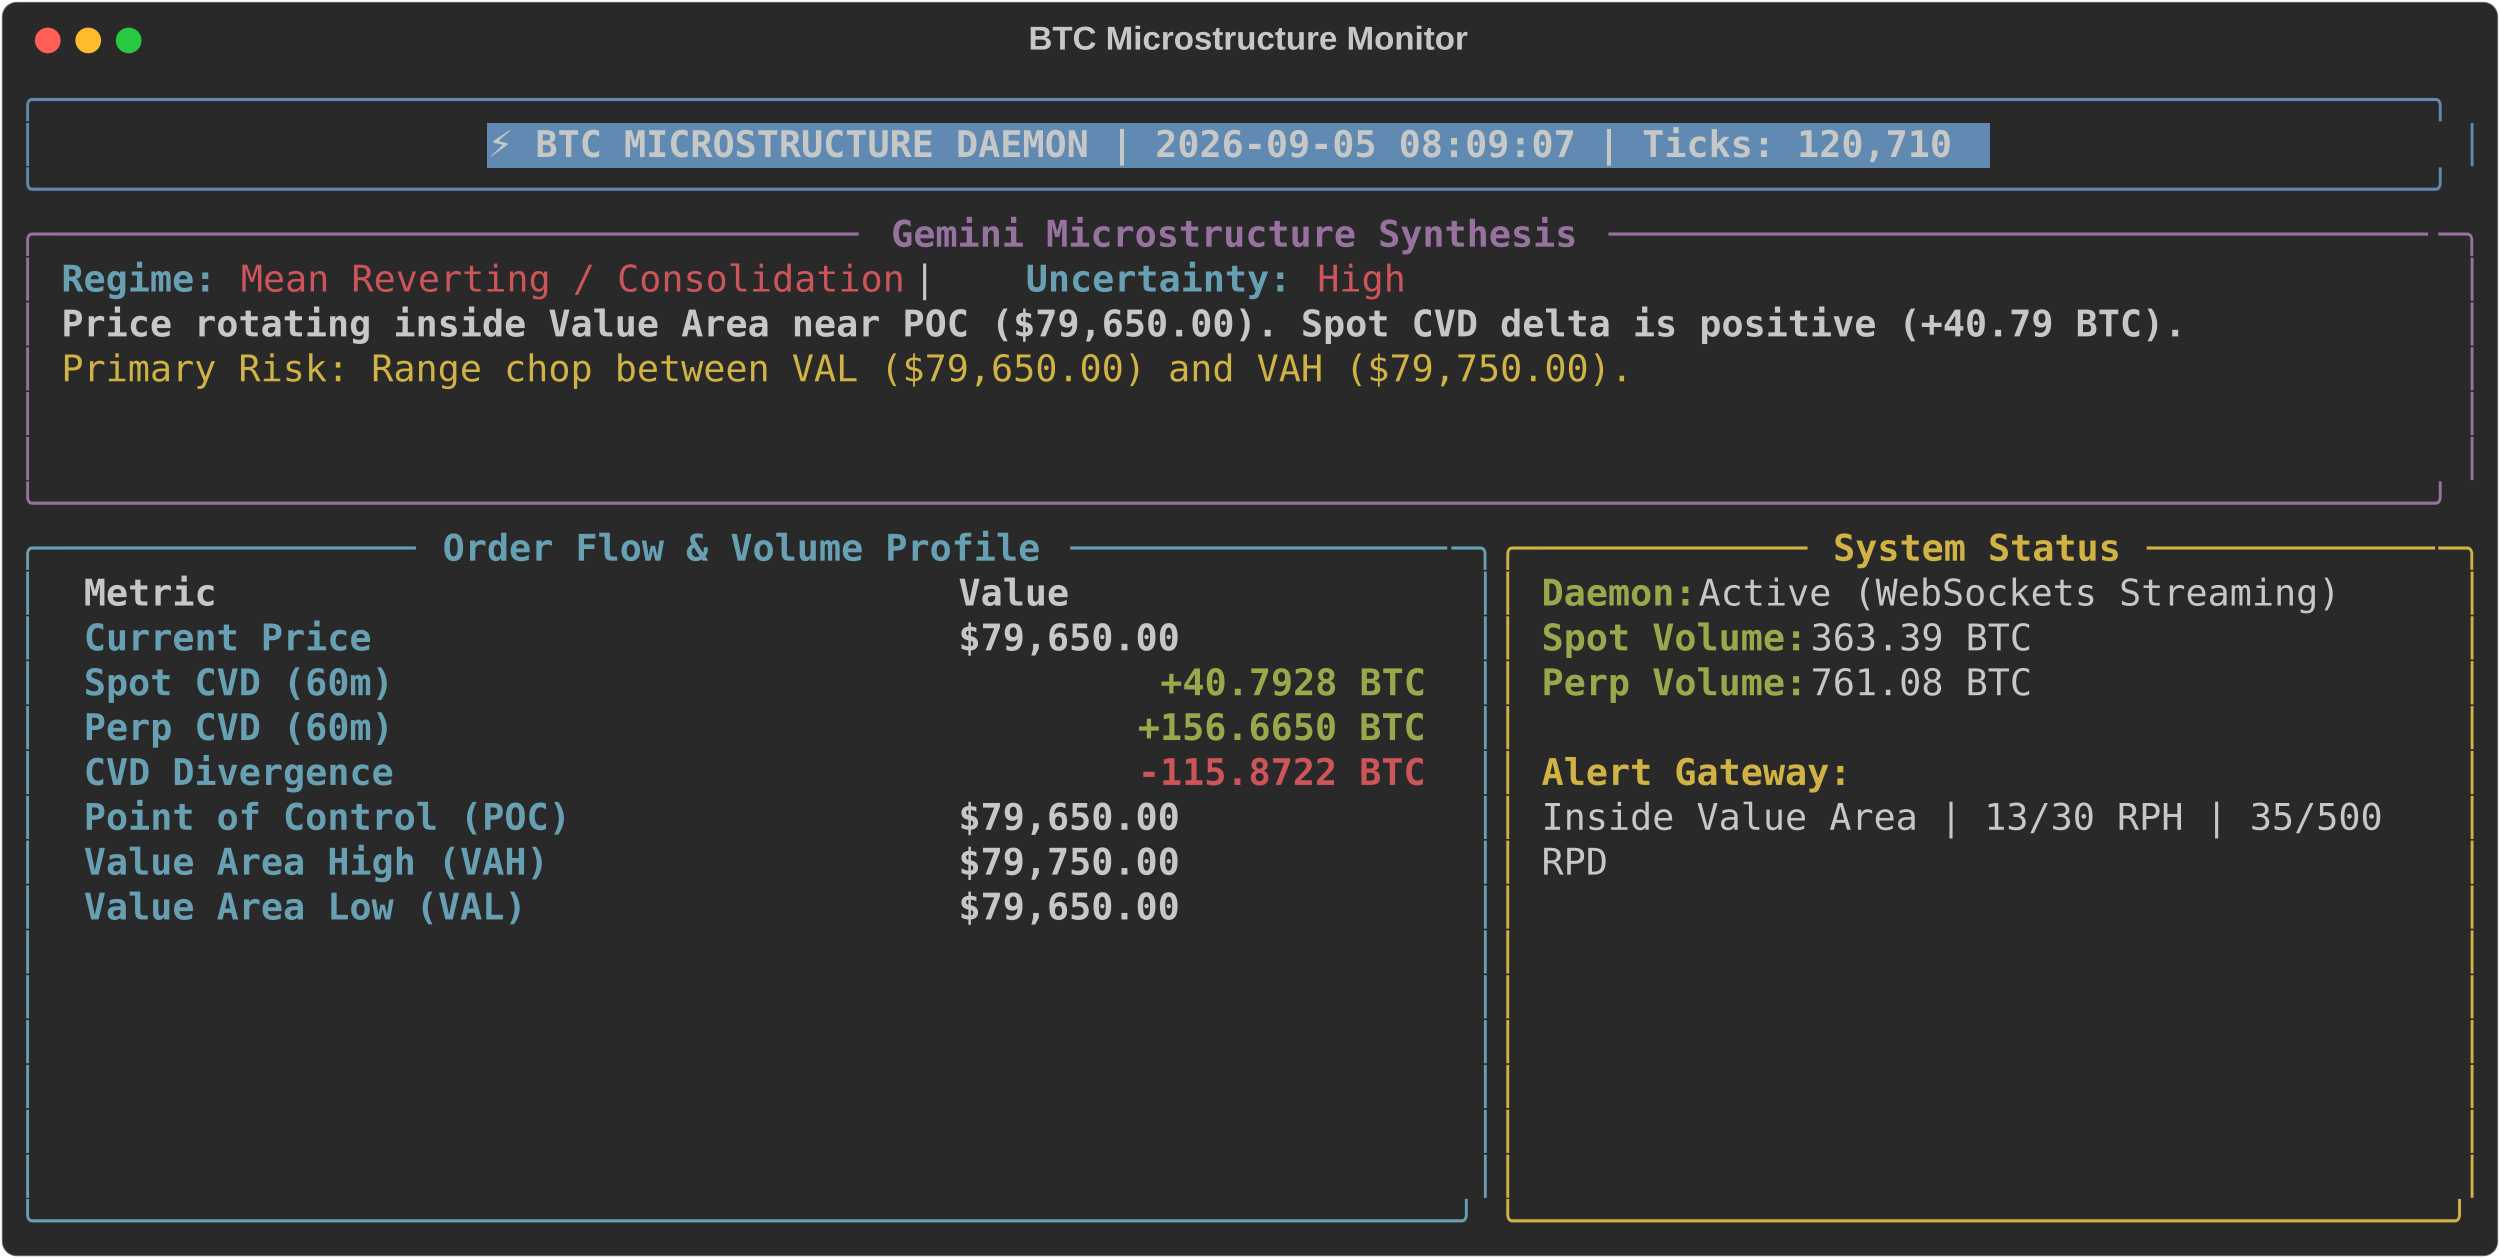
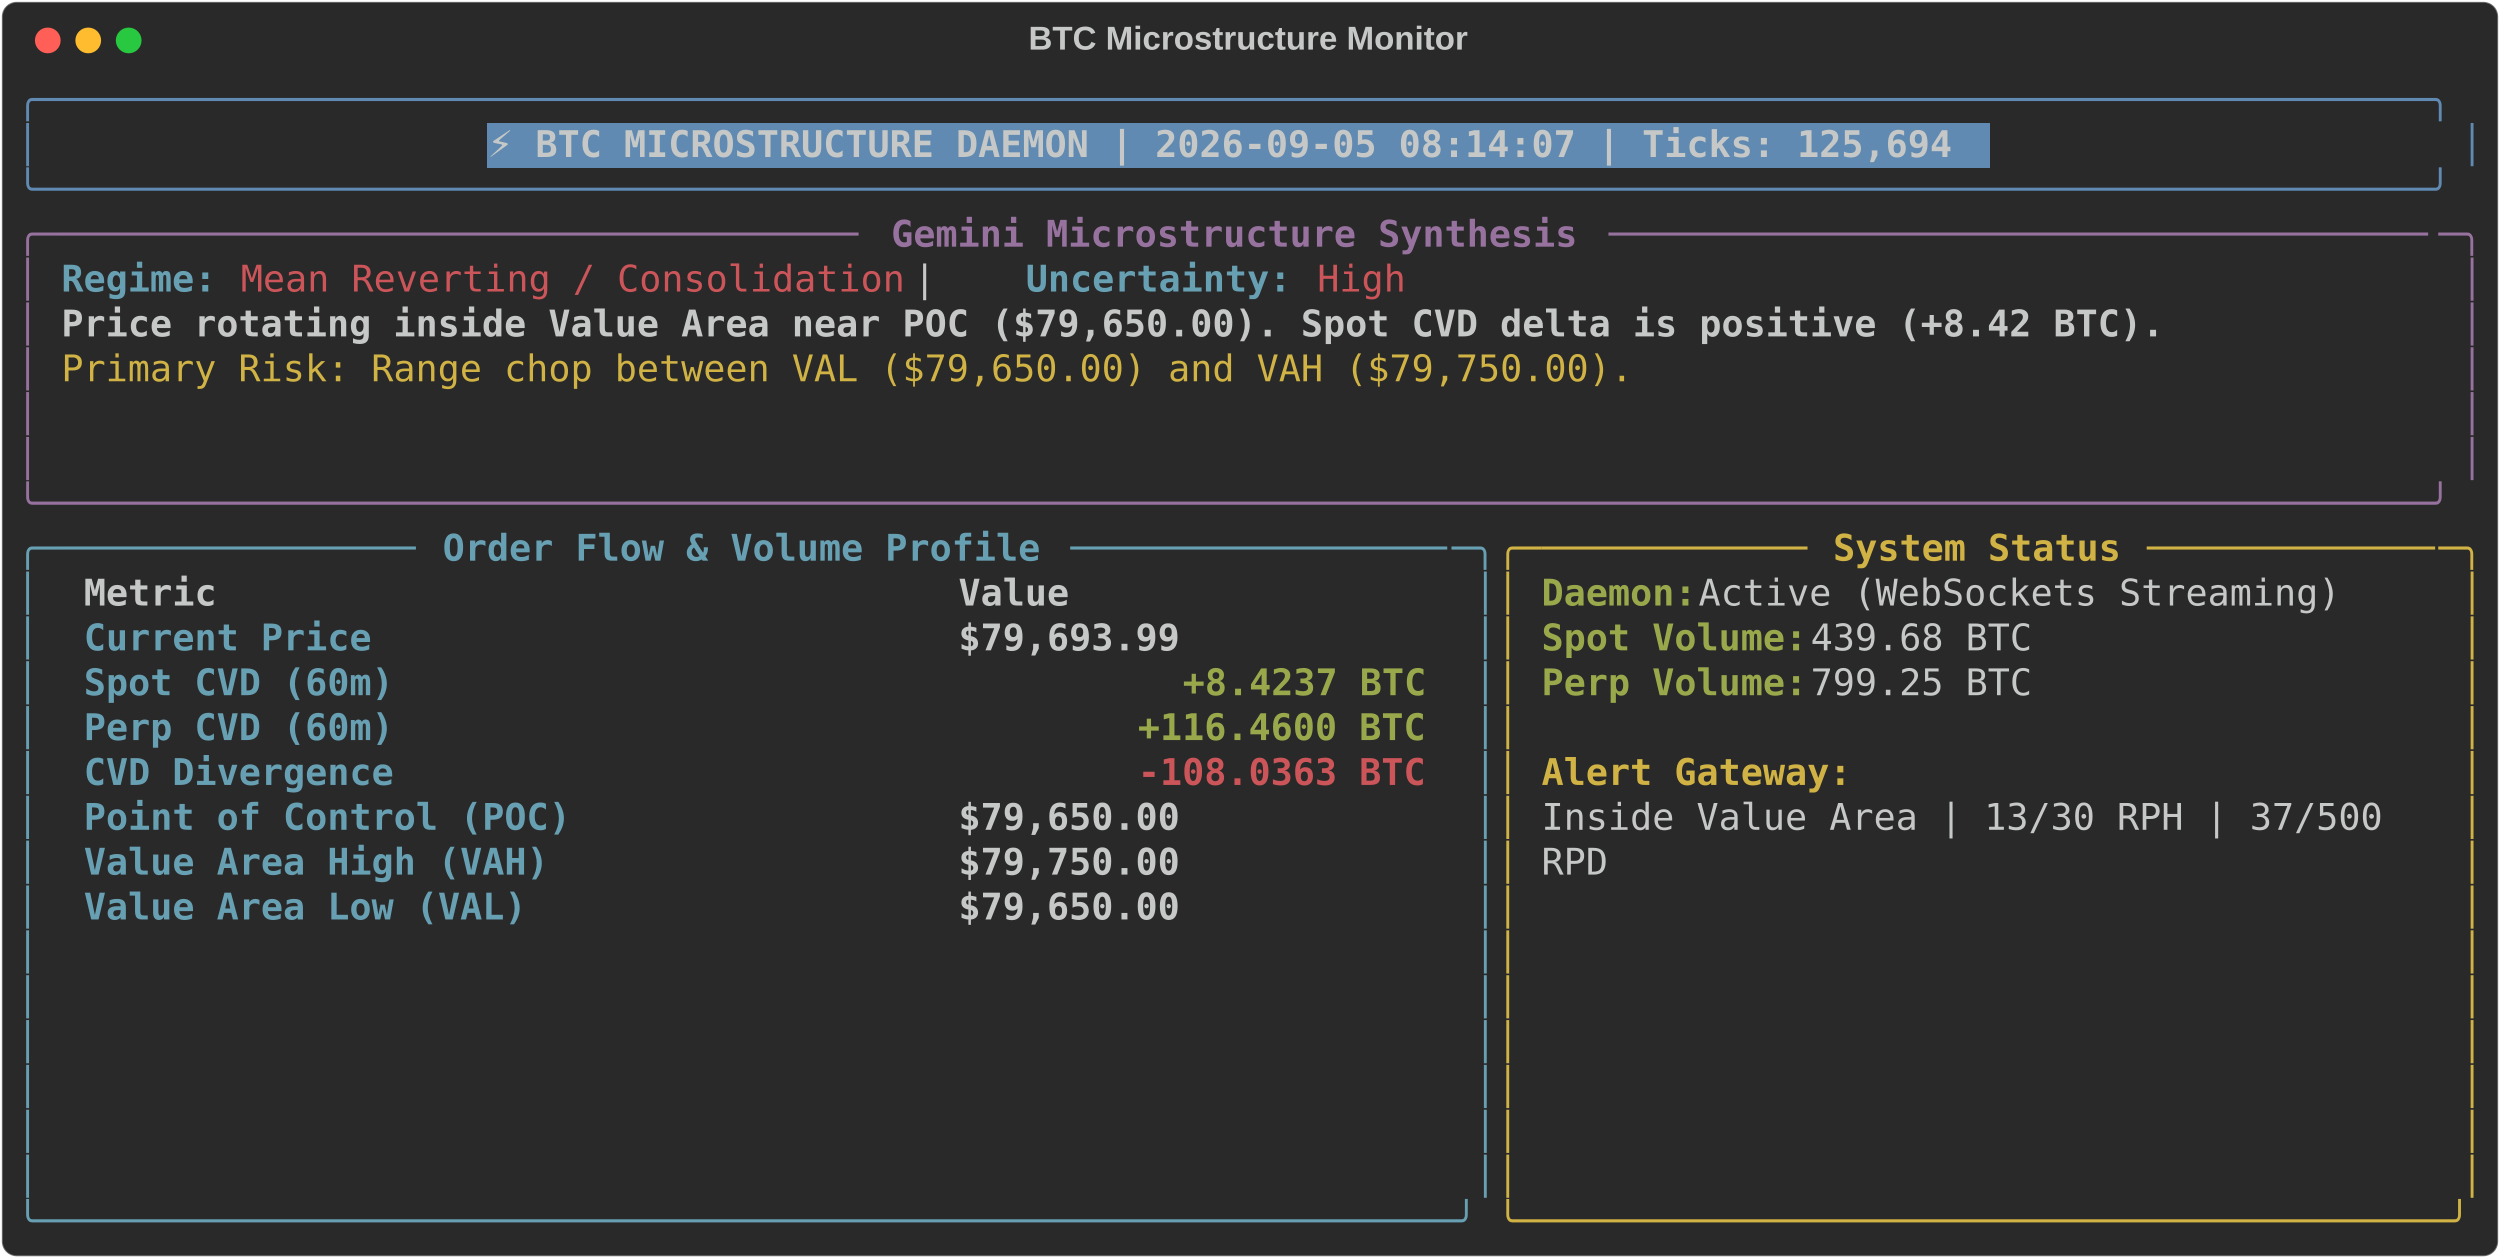
<svg xmlns="http://www.w3.org/2000/svg" class="rich-terminal" viewBox="0 0 1360 684.4">
  <style>

    @font-face {
        font-family: "Fira Code";
        src: local("FiraCode-Regular"),
                url("https://cdnjs.cloudflare.com/ajax/libs/firacode/6.2.0/woff2/FiraCode-Regular.woff2") format("woff2"),
                url("https://cdnjs.cloudflare.com/ajax/libs/firacode/6.2.0/woff/FiraCode-Regular.woff") format("woff");
        font-style: normal;
        font-weight: 400;
    }
    @font-face {
        font-family: "Fira Code";
        src: local("FiraCode-Bold"),
                url("https://cdnjs.cloudflare.com/ajax/libs/firacode/6.2.0/woff2/FiraCode-Bold.woff2") format("woff2"),
                url("https://cdnjs.cloudflare.com/ajax/libs/firacode/6.2.0/woff/FiraCode-Bold.woff") format("woff");
        font-style: bold;
        font-weight: 700;
    }

-     .terminal-1508594751-matrix {
+     .terminal-4069872698-matrix {
        font-family: Fira Code, monospace;
        font-size: 20px;
        line-height: 24.4px;
        font-variant-east-asian: full-width;
    }

-     .terminal-1508594751-title {
+     .terminal-4069872698-title {
        font-size: 18px;
        font-weight: bold;
        font-family: arial;
    }

-     .terminal-1508594751-r1 { fill: #608ab1 }
- .terminal-1508594751-r2 { fill: #c5c8c6 }
- .terminal-1508594751-r3 { fill: #c5c8c6;font-weight: bold }
- .terminal-1508594751-r4 { fill: #98729f }
- .terminal-1508594751-r5 { fill: #98729f;font-weight: bold }
- .terminal-1508594751-r6 { fill: #68a0b3;font-weight: bold }
- .terminal-1508594751-r7 { fill: #cc555a }
- .terminal-1508594751-r8 { fill: #d0b344 }
- .terminal-1508594751-r9 { fill: #68a0b3 }
- .terminal-1508594751-r10 { fill: #d0b344;font-weight: bold }
- .terminal-1508594751-r11 { fill: #98a84b;font-weight: bold }
- .terminal-1508594751-r12 { fill: #cc555a;font-weight: bold }
+     .terminal-4069872698-r1 { fill: #608ab1 }
+ .terminal-4069872698-r2 { fill: #c5c8c6 }
+ .terminal-4069872698-r3 { fill: #c5c8c6;font-weight: bold }
+ .terminal-4069872698-r4 { fill: #98729f }
+ .terminal-4069872698-r5 { fill: #98729f;font-weight: bold }
+ .terminal-4069872698-r6 { fill: #68a0b3;font-weight: bold }
+ .terminal-4069872698-r7 { fill: #cc555a }
+ .terminal-4069872698-r8 { fill: #d0b344 }
+ .terminal-4069872698-r9 { fill: #68a0b3 }
+ .terminal-4069872698-r10 { fill: #d0b344;font-weight: bold }
+ .terminal-4069872698-r11 { fill: #98a84b;font-weight: bold }
+ .terminal-4069872698-r12 { fill: #cc555a;font-weight: bold }
    </style>
  <defs>
-     <clipPath id="terminal-1508594751-clip-terminal">
+     <clipPath id="terminal-4069872698-clip-terminal">
      <rect x="0" y="0" width="1341.0" height="633.4" />
    </clipPath>
-     <clipPath id="terminal-1508594751-line-0">
+     <clipPath id="terminal-4069872698-line-0">
      <rect x="0" y="1.5" width="1342" height="24.65" />
    </clipPath>
-     <clipPath id="terminal-1508594751-line-1">
+     <clipPath id="terminal-4069872698-line-1">
      <rect x="0" y="25.9" width="1342" height="24.65" />
    </clipPath>
-     <clipPath id="terminal-1508594751-line-2">
+     <clipPath id="terminal-4069872698-line-2">
      <rect x="0" y="50.3" width="1342" height="24.65" />
    </clipPath>
-     <clipPath id="terminal-1508594751-line-3">
+     <clipPath id="terminal-4069872698-line-3">
      <rect x="0" y="74.7" width="1342" height="24.65" />
    </clipPath>
-     <clipPath id="terminal-1508594751-line-4">
+     <clipPath id="terminal-4069872698-line-4">
      <rect x="0" y="99.1" width="1342" height="24.65" />
    </clipPath>
-     <clipPath id="terminal-1508594751-line-5">
+     <clipPath id="terminal-4069872698-line-5">
      <rect x="0" y="123.5" width="1342" height="24.65" />
    </clipPath>
-     <clipPath id="terminal-1508594751-line-6">
+     <clipPath id="terminal-4069872698-line-6">
      <rect x="0" y="147.9" width="1342" height="24.65" />
    </clipPath>
-     <clipPath id="terminal-1508594751-line-7">
+     <clipPath id="terminal-4069872698-line-7">
      <rect x="0" y="172.3" width="1342" height="24.65" />
    </clipPath>
-     <clipPath id="terminal-1508594751-line-8">
+     <clipPath id="terminal-4069872698-line-8">
      <rect x="0" y="196.7" width="1342" height="24.65" />
    </clipPath>
-     <clipPath id="terminal-1508594751-line-9">
+     <clipPath id="terminal-4069872698-line-9">
      <rect x="0" y="221.1" width="1342" height="24.65" />
    </clipPath>
-     <clipPath id="terminal-1508594751-line-10">
+     <clipPath id="terminal-4069872698-line-10">
      <rect x="0" y="245.5" width="1342" height="24.65" />
    </clipPath>
-     <clipPath id="terminal-1508594751-line-11">
+     <clipPath id="terminal-4069872698-line-11">
      <rect x="0" y="269.9" width="1342" height="24.65" />
    </clipPath>
-     <clipPath id="terminal-1508594751-line-12">
+     <clipPath id="terminal-4069872698-line-12">
      <rect x="0" y="294.3" width="1342" height="24.65" />
    </clipPath>
-     <clipPath id="terminal-1508594751-line-13">
+     <clipPath id="terminal-4069872698-line-13">
      <rect x="0" y="318.7" width="1342" height="24.65" />
    </clipPath>
-     <clipPath id="terminal-1508594751-line-14">
+     <clipPath id="terminal-4069872698-line-14">
      <rect x="0" y="343.1" width="1342" height="24.65" />
    </clipPath>
-     <clipPath id="terminal-1508594751-line-15">
+     <clipPath id="terminal-4069872698-line-15">
      <rect x="0" y="367.5" width="1342" height="24.65" />
    </clipPath>
-     <clipPath id="terminal-1508594751-line-16">
+     <clipPath id="terminal-4069872698-line-16">
      <rect x="0" y="391.9" width="1342" height="24.65" />
    </clipPath>
-     <clipPath id="terminal-1508594751-line-17">
+     <clipPath id="terminal-4069872698-line-17">
      <rect x="0" y="416.3" width="1342" height="24.65" />
    </clipPath>
-     <clipPath id="terminal-1508594751-line-18">
+     <clipPath id="terminal-4069872698-line-18">
      <rect x="0" y="440.7" width="1342" height="24.65" />
    </clipPath>
-     <clipPath id="terminal-1508594751-line-19">
+     <clipPath id="terminal-4069872698-line-19">
      <rect x="0" y="465.1" width="1342" height="24.65" />
    </clipPath>
-     <clipPath id="terminal-1508594751-line-20">
+     <clipPath id="terminal-4069872698-line-20">
      <rect x="0" y="489.5" width="1342" height="24.65" />
    </clipPath>
-     <clipPath id="terminal-1508594751-line-21">
+     <clipPath id="terminal-4069872698-line-21">
      <rect x="0" y="513.9" width="1342" height="24.65" />
    </clipPath>
-     <clipPath id="terminal-1508594751-line-22">
+     <clipPath id="terminal-4069872698-line-22">
      <rect x="0" y="538.3" width="1342" height="24.65" />
    </clipPath>
-     <clipPath id="terminal-1508594751-line-23">
+     <clipPath id="terminal-4069872698-line-23">
      <rect x="0" y="562.7" width="1342" height="24.65" />
    </clipPath>
-     <clipPath id="terminal-1508594751-line-24">
+     <clipPath id="terminal-4069872698-line-24">
      <rect x="0" y="587.1" width="1342" height="24.65" />
    </clipPath>
  </defs>
  <rect fill="#292929" stroke="rgba(255,255,255,0.35)" stroke-width="1" x="1" y="1" width="1358" height="682.4" rx="8" />
-   <text class="terminal-1508594751-title" fill="#c5c8c6" text-anchor="middle" x="679" y="27">BTC Microstructure Monitor</text>
+   <text class="terminal-4069872698-title" fill="#c5c8c6" text-anchor="middle" x="679" y="27">BTC Microstructure Monitor</text>
  <g transform="translate(26,22)">
    <circle cx="0" cy="0" r="7" fill="#ff5f57" />
    <circle cx="22" cy="0" r="7" fill="#febc2e" />
    <circle cx="44" cy="0" r="7" fill="#28c840" />
  </g>
-   <g transform="translate(9, 41)" clip-path="url(#terminal-1508594751-clip-terminal)">
+   <g transform="translate(9, 41)" clip-path="url(#terminal-4069872698-clip-terminal)">
    <rect fill="#608ab1" x="256.2" y="25.9" width="817.4" height="24.65" shape-rendering="crispEdges" />
-     <g class="terminal-1508594751-matrix">
-       <text class="terminal-1508594751-r1" x="0" y="20" textLength="1342" clip-path="url(#terminal-1508594751-line-0)">╭────────────────────────────────────────────────────────────────────────────────────────────────────────────╮</text>
-       <text class="terminal-1508594751-r2" x="1342" y="20" textLength="12.2" clip-path="url(#terminal-1508594751-line-0)">
- </text>
-       <text class="terminal-1508594751-r1" x="0" y="44.4" textLength="12.2" clip-path="url(#terminal-1508594751-line-1)">│</text>
-       <text class="terminal-1508594751-r3" x="256.2" y="44.4" textLength="805.2" clip-path="url(#terminal-1508594751-line-1)">⚡ BTC MICROSTRUCTURE DAEMON | 2026-09-05 08:09:07 | Ticks: 120,710</text>
-       <text class="terminal-1508594751-r1" x="1329.8" y="44.4" textLength="12.2" clip-path="url(#terminal-1508594751-line-1)">│</text>
-       <text class="terminal-1508594751-r2" x="1342" y="44.4" textLength="12.2" clip-path="url(#terminal-1508594751-line-1)">
- </text>
-       <text class="terminal-1508594751-r1" x="0" y="68.8" textLength="1342" clip-path="url(#terminal-1508594751-line-2)">╰────────────────────────────────────────────────────────────────────────────────────────────────────────────╯</text>
-       <text class="terminal-1508594751-r2" x="1342" y="68.8" textLength="12.2" clip-path="url(#terminal-1508594751-line-2)">
- </text>
-       <text class="terminal-1508594751-r4" x="0" y="93.2" textLength="24.4" clip-path="url(#terminal-1508594751-line-3)">╭─</text>
-       <text class="terminal-1508594751-r4" x="24.4" y="93.2" textLength="439.2" clip-path="url(#terminal-1508594751-line-3)">────────────────────────────────────</text>
-       <text class="terminal-1508594751-r5" x="475.8" y="93.2" textLength="378.2" clip-path="url(#terminal-1508594751-line-3)">Gemini Microstructure Synthesis</text>
-       <text class="terminal-1508594751-r4" x="866.2" y="93.2" textLength="451.4" clip-path="url(#terminal-1508594751-line-3)">─────────────────────────────────────</text>
-       <text class="terminal-1508594751-r4" x="1317.6" y="93.2" textLength="24.4" clip-path="url(#terminal-1508594751-line-3)">─╮</text>
-       <text class="terminal-1508594751-r2" x="1342" y="93.2" textLength="12.2" clip-path="url(#terminal-1508594751-line-3)">
- </text>
-       <text class="terminal-1508594751-r4" x="0" y="117.6" textLength="12.2" clip-path="url(#terminal-1508594751-line-4)">│</text>
-       <text class="terminal-1508594751-r6" x="24.4" y="117.6" textLength="85.4" clip-path="url(#terminal-1508594751-line-4)">Regime:</text>
-       <text class="terminal-1508594751-r7" x="122" y="117.6" textLength="366" clip-path="url(#terminal-1508594751-line-4)">Mean Reverting / Consolidation</text>
-       <text class="terminal-1508594751-r2" x="488" y="117.6" textLength="61" clip-path="url(#terminal-1508594751-line-4)">  |  </text>
-       <text class="terminal-1508594751-r6" x="549" y="117.6" textLength="146.4" clip-path="url(#terminal-1508594751-line-4)">Uncertainty:</text>
-       <text class="terminal-1508594751-r7" x="707.6" y="117.6" textLength="48.8" clip-path="url(#terminal-1508594751-line-4)">High</text>
-       <text class="terminal-1508594751-r4" x="1329.8" y="117.6" textLength="12.2" clip-path="url(#terminal-1508594751-line-4)">│</text>
-       <text class="terminal-1508594751-r2" x="1342" y="117.6" textLength="12.2" clip-path="url(#terminal-1508594751-line-4)">
- </text>
-       <text class="terminal-1508594751-r4" x="0" y="142" textLength="12.2" clip-path="url(#terminal-1508594751-line-5)">│</text>
-       <text class="terminal-1508594751-r3" x="24.4" y="142" textLength="1171.2" clip-path="url(#terminal-1508594751-line-5)">Price rotating inside Value Area near POC ($79,650.00). Spot CVD delta is positive (+40.79 BTC).</text>
-       <text class="terminal-1508594751-r4" x="1329.8" y="142" textLength="12.2" clip-path="url(#terminal-1508594751-line-5)">│</text>
-       <text class="terminal-1508594751-r2" x="1342" y="142" textLength="12.2" clip-path="url(#terminal-1508594751-line-5)">
- </text>
-       <text class="terminal-1508594751-r4" x="0" y="166.4" textLength="12.2" clip-path="url(#terminal-1508594751-line-6)">│</text>
-       <text class="terminal-1508594751-r8" x="24.4" y="166.4" textLength="866.2" clip-path="url(#terminal-1508594751-line-6)">Primary Risk: Range chop between VAL ($79,650.00) and VAH ($79,750.00).</text>
-       <text class="terminal-1508594751-r4" x="1329.8" y="166.4" textLength="12.2" clip-path="url(#terminal-1508594751-line-6)">│</text>
-       <text class="terminal-1508594751-r2" x="1342" y="166.4" textLength="12.2" clip-path="url(#terminal-1508594751-line-6)">
- </text>
-       <text class="terminal-1508594751-r4" x="0" y="190.8" textLength="12.2" clip-path="url(#terminal-1508594751-line-7)">│</text>
-       <text class="terminal-1508594751-r4" x="1329.8" y="190.8" textLength="12.2" clip-path="url(#terminal-1508594751-line-7)">│</text>
-       <text class="terminal-1508594751-r2" x="1342" y="190.8" textLength="12.2" clip-path="url(#terminal-1508594751-line-7)">
- </text>
-       <text class="terminal-1508594751-r4" x="0" y="215.2" textLength="12.2" clip-path="url(#terminal-1508594751-line-8)">│</text>
-       <text class="terminal-1508594751-r4" x="1329.8" y="215.2" textLength="12.2" clip-path="url(#terminal-1508594751-line-8)">│</text>
-       <text class="terminal-1508594751-r2" x="1342" y="215.2" textLength="12.2" clip-path="url(#terminal-1508594751-line-8)">
- </text>
-       <text class="terminal-1508594751-r4" x="0" y="239.6" textLength="1342" clip-path="url(#terminal-1508594751-line-9)">╰────────────────────────────────────────────────────────────────────────────────────────────────────────────╯</text>
-       <text class="terminal-1508594751-r2" x="1342" y="239.6" textLength="12.2" clip-path="url(#terminal-1508594751-line-9)">
- </text>
-       <text class="terminal-1508594751-r9" x="0" y="264" textLength="24.4" clip-path="url(#terminal-1508594751-line-10)">╭─</text>
-       <text class="terminal-1508594751-r9" x="24.4" y="264" textLength="195.2" clip-path="url(#terminal-1508594751-line-10)">────────────────</text>
-       <text class="terminal-1508594751-r6" x="231.8" y="264" textLength="329.4" clip-path="url(#terminal-1508594751-line-10)">Order Flow &amp; Volume Profile</text>
-       <text class="terminal-1508594751-r9" x="573.4" y="264" textLength="207.4" clip-path="url(#terminal-1508594751-line-10)">─────────────────</text>
-       <text class="terminal-1508594751-r9" x="780.8" y="264" textLength="24.4" clip-path="url(#terminal-1508594751-line-10)">─╮</text>
-       <text class="terminal-1508594751-r8" x="805.2" y="264" textLength="24.4" clip-path="url(#terminal-1508594751-line-10)">╭─</text>
-       <text class="terminal-1508594751-r8" x="829.6" y="264" textLength="146.4" clip-path="url(#terminal-1508594751-line-10)">────────────</text>
-       <text class="terminal-1508594751-r10" x="988.2" y="264" textLength="158.6" clip-path="url(#terminal-1508594751-line-10)">System Status</text>
-       <text class="terminal-1508594751-r8" x="1159" y="264" textLength="158.6" clip-path="url(#terminal-1508594751-line-10)">─────────────</text>
-       <text class="terminal-1508594751-r8" x="1317.6" y="264" textLength="24.4" clip-path="url(#terminal-1508594751-line-10)">─╮</text>
-       <text class="terminal-1508594751-r2" x="1342" y="264" textLength="12.2" clip-path="url(#terminal-1508594751-line-10)">
- </text>
-       <text class="terminal-1508594751-r9" x="0" y="288.4" textLength="12.2" clip-path="url(#terminal-1508594751-line-11)">│</text>
-       <text class="terminal-1508594751-r3" x="36.6" y="288.4" textLength="451.4" clip-path="url(#terminal-1508594751-line-11)">Metric                               </text>
-       <text class="terminal-1508594751-r3" x="512.4" y="288.4" textLength="256.2" clip-path="url(#terminal-1508594751-line-11)">                Value</text>
-       <text class="terminal-1508594751-r9" x="793" y="288.4" textLength="12.2" clip-path="url(#terminal-1508594751-line-11)">│</text>
-       <text class="terminal-1508594751-r8" x="805.2" y="288.4" textLength="12.2" clip-path="url(#terminal-1508594751-line-11)">│</text>
-       <text class="terminal-1508594751-r11" x="829.6" y="288.4" textLength="85.4" clip-path="url(#terminal-1508594751-line-11)">Daemon:</text>
-       <text class="terminal-1508594751-r2" x="915" y="288.4" textLength="366" clip-path="url(#terminal-1508594751-line-11)"> Active (WebSockets Streaming)</text>
-       <text class="terminal-1508594751-r8" x="1329.8" y="288.4" textLength="12.2" clip-path="url(#terminal-1508594751-line-11)">│</text>
-       <text class="terminal-1508594751-r2" x="1342" y="288.4" textLength="12.2" clip-path="url(#terminal-1508594751-line-11)">
- </text>
-       <text class="terminal-1508594751-r9" x="0" y="312.8" textLength="12.2" clip-path="url(#terminal-1508594751-line-12)">│</text>
-       <text class="terminal-1508594751-r6" x="36.6" y="312.8" textLength="451.4" clip-path="url(#terminal-1508594751-line-12)">Current Price                        </text>
-       <text class="terminal-1508594751-r3" x="512.4" y="312.8" textLength="256.2" clip-path="url(#terminal-1508594751-line-12)">           $79,650.00</text>
-       <text class="terminal-1508594751-r9" x="793" y="312.8" textLength="12.2" clip-path="url(#terminal-1508594751-line-12)">│</text>
-       <text class="terminal-1508594751-r8" x="805.2" y="312.8" textLength="12.2" clip-path="url(#terminal-1508594751-line-12)">│</text>
-       <text class="terminal-1508594751-r11" x="829.6" y="312.8" textLength="146.4" clip-path="url(#terminal-1508594751-line-12)">Spot Volume:</text>
-       <text class="terminal-1508594751-r2" x="976" y="312.8" textLength="134.2" clip-path="url(#terminal-1508594751-line-12)"> 363.39 BTC</text>
-       <text class="terminal-1508594751-r8" x="1329.8" y="312.8" textLength="12.2" clip-path="url(#terminal-1508594751-line-12)">│</text>
-       <text class="terminal-1508594751-r2" x="1342" y="312.8" textLength="12.2" clip-path="url(#terminal-1508594751-line-12)">
- </text>
-       <text class="terminal-1508594751-r9" x="0" y="337.2" textLength="12.2" clip-path="url(#terminal-1508594751-line-13)">│</text>
-       <text class="terminal-1508594751-r6" x="36.6" y="337.2" textLength="451.4" clip-path="url(#terminal-1508594751-line-13)">Spot CVD (60m)                       </text>
-       <text class="terminal-1508594751-r11" x="622.2" y="337.2" textLength="146.4" clip-path="url(#terminal-1508594751-line-13)">+40.7928 BTC</text>
-       <text class="terminal-1508594751-r9" x="793" y="337.2" textLength="12.2" clip-path="url(#terminal-1508594751-line-13)">│</text>
-       <text class="terminal-1508594751-r8" x="805.2" y="337.2" textLength="12.2" clip-path="url(#terminal-1508594751-line-13)">│</text>
-       <text class="terminal-1508594751-r11" x="829.6" y="337.2" textLength="146.4" clip-path="url(#terminal-1508594751-line-13)">Perp Volume:</text>
-       <text class="terminal-1508594751-r2" x="976" y="337.2" textLength="134.2" clip-path="url(#terminal-1508594751-line-13)"> 761.08 BTC</text>
-       <text class="terminal-1508594751-r8" x="1329.8" y="337.2" textLength="12.2" clip-path="url(#terminal-1508594751-line-13)">│</text>
-       <text class="terminal-1508594751-r2" x="1342" y="337.2" textLength="12.2" clip-path="url(#terminal-1508594751-line-13)">
- </text>
-       <text class="terminal-1508594751-r9" x="0" y="361.6" textLength="12.2" clip-path="url(#terminal-1508594751-line-14)">│</text>
-       <text class="terminal-1508594751-r6" x="36.6" y="361.6" textLength="451.4" clip-path="url(#terminal-1508594751-line-14)">Perp CVD (60m)                       </text>
-       <text class="terminal-1508594751-r11" x="610" y="361.6" textLength="158.6" clip-path="url(#terminal-1508594751-line-14)">+156.6650 BTC</text>
-       <text class="terminal-1508594751-r9" x="793" y="361.6" textLength="12.2" clip-path="url(#terminal-1508594751-line-14)">│</text>
-       <text class="terminal-1508594751-r8" x="805.2" y="361.6" textLength="12.2" clip-path="url(#terminal-1508594751-line-14)">│</text>
-       <text class="terminal-1508594751-r8" x="1329.8" y="361.6" textLength="12.2" clip-path="url(#terminal-1508594751-line-14)">│</text>
-       <text class="terminal-1508594751-r2" x="1342" y="361.6" textLength="12.2" clip-path="url(#terminal-1508594751-line-14)">
- </text>
-       <text class="terminal-1508594751-r9" x="0" y="386" textLength="12.2" clip-path="url(#terminal-1508594751-line-15)">│</text>
-       <text class="terminal-1508594751-r6" x="36.6" y="386" textLength="451.4" clip-path="url(#terminal-1508594751-line-15)">CVD Divergence                       </text>
-       <text class="terminal-1508594751-r12" x="610" y="386" textLength="158.6" clip-path="url(#terminal-1508594751-line-15)">-115.8722 BTC</text>
-       <text class="terminal-1508594751-r9" x="793" y="386" textLength="12.2" clip-path="url(#terminal-1508594751-line-15)">│</text>
-       <text class="terminal-1508594751-r8" x="805.2" y="386" textLength="12.2" clip-path="url(#terminal-1508594751-line-15)">│</text>
-       <text class="terminal-1508594751-r10" x="829.6" y="386" textLength="170.8" clip-path="url(#terminal-1508594751-line-15)">Alert Gateway:</text>
-       <text class="terminal-1508594751-r8" x="1329.8" y="386" textLength="12.2" clip-path="url(#terminal-1508594751-line-15)">│</text>
-       <text class="terminal-1508594751-r2" x="1342" y="386" textLength="12.2" clip-path="url(#terminal-1508594751-line-15)">
- </text>
-       <text class="terminal-1508594751-r9" x="0" y="410.4" textLength="12.2" clip-path="url(#terminal-1508594751-line-16)">│</text>
-       <text class="terminal-1508594751-r6" x="36.6" y="410.4" textLength="451.4" clip-path="url(#terminal-1508594751-line-16)">Point of Control (POC)               </text>
-       <text class="terminal-1508594751-r3" x="512.4" y="410.4" textLength="256.2" clip-path="url(#terminal-1508594751-line-16)">           $79,650.00</text>
-       <text class="terminal-1508594751-r9" x="793" y="410.4" textLength="12.2" clip-path="url(#terminal-1508594751-line-16)">│</text>
-       <text class="terminal-1508594751-r8" x="805.2" y="410.4" textLength="12.2" clip-path="url(#terminal-1508594751-line-16)">│</text>
-       <text class="terminal-1508594751-r2" x="829.6" y="410.4" textLength="475.8" clip-path="url(#terminal-1508594751-line-16)">Inside Value Area | 13/30 RPH | 35/500 </text>
-       <text class="terminal-1508594751-r8" x="1329.8" y="410.4" textLength="12.2" clip-path="url(#terminal-1508594751-line-16)">│</text>
-       <text class="terminal-1508594751-r2" x="1342" y="410.4" textLength="12.2" clip-path="url(#terminal-1508594751-line-16)">
- </text>
-       <text class="terminal-1508594751-r9" x="0" y="434.8" textLength="12.2" clip-path="url(#terminal-1508594751-line-17)">│</text>
-       <text class="terminal-1508594751-r6" x="36.6" y="434.8" textLength="451.4" clip-path="url(#terminal-1508594751-line-17)">Value Area High (VAH)                </text>
-       <text class="terminal-1508594751-r3" x="512.4" y="434.8" textLength="256.2" clip-path="url(#terminal-1508594751-line-17)">           $79,750.00</text>
-       <text class="terminal-1508594751-r9" x="793" y="434.8" textLength="12.2" clip-path="url(#terminal-1508594751-line-17)">│</text>
-       <text class="terminal-1508594751-r8" x="805.2" y="434.8" textLength="12.2" clip-path="url(#terminal-1508594751-line-17)">│</text>
-       <text class="terminal-1508594751-r2" x="829.6" y="434.8" textLength="36.6" clip-path="url(#terminal-1508594751-line-17)">RPD</text>
-       <text class="terminal-1508594751-r8" x="1329.8" y="434.8" textLength="12.2" clip-path="url(#terminal-1508594751-line-17)">│</text>
-       <text class="terminal-1508594751-r2" x="1342" y="434.8" textLength="12.2" clip-path="url(#terminal-1508594751-line-17)">
- </text>
-       <text class="terminal-1508594751-r9" x="0" y="459.2" textLength="12.2" clip-path="url(#terminal-1508594751-line-18)">│</text>
-       <text class="terminal-1508594751-r6" x="36.6" y="459.2" textLength="451.4" clip-path="url(#terminal-1508594751-line-18)">Value Area Low (VAL)                 </text>
-       <text class="terminal-1508594751-r3" x="512.4" y="459.2" textLength="256.2" clip-path="url(#terminal-1508594751-line-18)">           $79,650.00</text>
-       <text class="terminal-1508594751-r9" x="793" y="459.2" textLength="12.2" clip-path="url(#terminal-1508594751-line-18)">│</text>
-       <text class="terminal-1508594751-r8" x="805.2" y="459.2" textLength="12.2" clip-path="url(#terminal-1508594751-line-18)">│</text>
-       <text class="terminal-1508594751-r8" x="1329.8" y="459.2" textLength="12.2" clip-path="url(#terminal-1508594751-line-18)">│</text>
-       <text class="terminal-1508594751-r2" x="1342" y="459.2" textLength="12.2" clip-path="url(#terminal-1508594751-line-18)">
- </text>
-       <text class="terminal-1508594751-r9" x="0" y="483.6" textLength="12.2" clip-path="url(#terminal-1508594751-line-19)">│</text>
-       <text class="terminal-1508594751-r9" x="793" y="483.6" textLength="12.2" clip-path="url(#terminal-1508594751-line-19)">│</text>
-       <text class="terminal-1508594751-r8" x="805.2" y="483.6" textLength="12.2" clip-path="url(#terminal-1508594751-line-19)">│</text>
-       <text class="terminal-1508594751-r8" x="1329.8" y="483.6" textLength="12.2" clip-path="url(#terminal-1508594751-line-19)">│</text>
-       <text class="terminal-1508594751-r2" x="1342" y="483.6" textLength="12.2" clip-path="url(#terminal-1508594751-line-19)">
- </text>
-       <text class="terminal-1508594751-r9" x="0" y="508" textLength="12.2" clip-path="url(#terminal-1508594751-line-20)">│</text>
-       <text class="terminal-1508594751-r9" x="793" y="508" textLength="12.2" clip-path="url(#terminal-1508594751-line-20)">│</text>
-       <text class="terminal-1508594751-r8" x="805.2" y="508" textLength="12.2" clip-path="url(#terminal-1508594751-line-20)">│</text>
-       <text class="terminal-1508594751-r8" x="1329.8" y="508" textLength="12.2" clip-path="url(#terminal-1508594751-line-20)">│</text>
-       <text class="terminal-1508594751-r2" x="1342" y="508" textLength="12.2" clip-path="url(#terminal-1508594751-line-20)">
- </text>
-       <text class="terminal-1508594751-r9" x="0" y="532.4" textLength="12.2" clip-path="url(#terminal-1508594751-line-21)">│</text>
-       <text class="terminal-1508594751-r9" x="793" y="532.4" textLength="12.2" clip-path="url(#terminal-1508594751-line-21)">│</text>
-       <text class="terminal-1508594751-r8" x="805.2" y="532.4" textLength="12.2" clip-path="url(#terminal-1508594751-line-21)">│</text>
-       <text class="terminal-1508594751-r8" x="1329.8" y="532.4" textLength="12.2" clip-path="url(#terminal-1508594751-line-21)">│</text>
-       <text class="terminal-1508594751-r2" x="1342" y="532.4" textLength="12.2" clip-path="url(#terminal-1508594751-line-21)">
- </text>
-       <text class="terminal-1508594751-r9" x="0" y="556.8" textLength="12.2" clip-path="url(#terminal-1508594751-line-22)">│</text>
-       <text class="terminal-1508594751-r9" x="793" y="556.8" textLength="12.2" clip-path="url(#terminal-1508594751-line-22)">│</text>
-       <text class="terminal-1508594751-r8" x="805.2" y="556.8" textLength="12.2" clip-path="url(#terminal-1508594751-line-22)">│</text>
-       <text class="terminal-1508594751-r8" x="1329.8" y="556.8" textLength="12.2" clip-path="url(#terminal-1508594751-line-22)">│</text>
-       <text class="terminal-1508594751-r2" x="1342" y="556.8" textLength="12.2" clip-path="url(#terminal-1508594751-line-22)">
- </text>
-       <text class="terminal-1508594751-r9" x="0" y="581.2" textLength="12.2" clip-path="url(#terminal-1508594751-line-23)">│</text>
-       <text class="terminal-1508594751-r9" x="793" y="581.2" textLength="12.2" clip-path="url(#terminal-1508594751-line-23)">│</text>
-       <text class="terminal-1508594751-r8" x="805.2" y="581.2" textLength="12.2" clip-path="url(#terminal-1508594751-line-23)">│</text>
-       <text class="terminal-1508594751-r8" x="1329.8" y="581.2" textLength="12.2" clip-path="url(#terminal-1508594751-line-23)">│</text>
-       <text class="terminal-1508594751-r2" x="1342" y="581.2" textLength="12.2" clip-path="url(#terminal-1508594751-line-23)">
- </text>
-       <text class="terminal-1508594751-r9" x="0" y="605.6" textLength="12.2" clip-path="url(#terminal-1508594751-line-24)">│</text>
-       <text class="terminal-1508594751-r9" x="793" y="605.6" textLength="12.2" clip-path="url(#terminal-1508594751-line-24)">│</text>
-       <text class="terminal-1508594751-r8" x="805.2" y="605.6" textLength="12.2" clip-path="url(#terminal-1508594751-line-24)">│</text>
-       <text class="terminal-1508594751-r8" x="1329.8" y="605.6" textLength="12.2" clip-path="url(#terminal-1508594751-line-24)">│</text>
-       <text class="terminal-1508594751-r2" x="1342" y="605.6" textLength="12.2" clip-path="url(#terminal-1508594751-line-24)">
- </text>
-       <text class="terminal-1508594751-r9" x="0" y="630" textLength="805.2" clip-path="url(#terminal-1508594751-line-25)">╰────────────────────────────────────────────────────────────────╯</text>
-       <text class="terminal-1508594751-r8" x="805.2" y="630" textLength="536.8" clip-path="url(#terminal-1508594751-line-25)">╰──────────────────────────────────────────╯</text>
-       <text class="terminal-1508594751-r2" x="1342" y="630" textLength="12.2" clip-path="url(#terminal-1508594751-line-25)">
+     <g class="terminal-4069872698-matrix">
+       <text class="terminal-4069872698-r1" x="0" y="20" textLength="1342" clip-path="url(#terminal-4069872698-line-0)">╭────────────────────────────────────────────────────────────────────────────────────────────────────────────╮</text>
+       <text class="terminal-4069872698-r2" x="1342" y="20" textLength="12.2" clip-path="url(#terminal-4069872698-line-0)">
+ </text>
+       <text class="terminal-4069872698-r1" x="0" y="44.4" textLength="12.2" clip-path="url(#terminal-4069872698-line-1)">│</text>
+       <text class="terminal-4069872698-r3" x="256.2" y="44.4" textLength="805.2" clip-path="url(#terminal-4069872698-line-1)">⚡ BTC MICROSTRUCTURE DAEMON | 2026-09-05 08:14:07 | Ticks: 125,694</text>
+       <text class="terminal-4069872698-r1" x="1329.8" y="44.4" textLength="12.2" clip-path="url(#terminal-4069872698-line-1)">│</text>
+       <text class="terminal-4069872698-r2" x="1342" y="44.4" textLength="12.2" clip-path="url(#terminal-4069872698-line-1)">
+ </text>
+       <text class="terminal-4069872698-r1" x="0" y="68.8" textLength="1342" clip-path="url(#terminal-4069872698-line-2)">╰────────────────────────────────────────────────────────────────────────────────────────────────────────────╯</text>
+       <text class="terminal-4069872698-r2" x="1342" y="68.8" textLength="12.2" clip-path="url(#terminal-4069872698-line-2)">
+ </text>
+       <text class="terminal-4069872698-r4" x="0" y="93.2" textLength="24.4" clip-path="url(#terminal-4069872698-line-3)">╭─</text>
+       <text class="terminal-4069872698-r4" x="24.4" y="93.2" textLength="439.2" clip-path="url(#terminal-4069872698-line-3)">────────────────────────────────────</text>
+       <text class="terminal-4069872698-r5" x="475.8" y="93.2" textLength="378.2" clip-path="url(#terminal-4069872698-line-3)">Gemini Microstructure Synthesis</text>
+       <text class="terminal-4069872698-r4" x="866.2" y="93.2" textLength="451.4" clip-path="url(#terminal-4069872698-line-3)">─────────────────────────────────────</text>
+       <text class="terminal-4069872698-r4" x="1317.6" y="93.2" textLength="24.4" clip-path="url(#terminal-4069872698-line-3)">─╮</text>
+       <text class="terminal-4069872698-r2" x="1342" y="93.2" textLength="12.2" clip-path="url(#terminal-4069872698-line-3)">
+ </text>
+       <text class="terminal-4069872698-r4" x="0" y="117.6" textLength="12.2" clip-path="url(#terminal-4069872698-line-4)">│</text>
+       <text class="terminal-4069872698-r6" x="24.4" y="117.6" textLength="85.4" clip-path="url(#terminal-4069872698-line-4)">Regime:</text>
+       <text class="terminal-4069872698-r7" x="122" y="117.6" textLength="366" clip-path="url(#terminal-4069872698-line-4)">Mean Reverting / Consolidation</text>
+       <text class="terminal-4069872698-r2" x="488" y="117.6" textLength="61" clip-path="url(#terminal-4069872698-line-4)">  |  </text>
+       <text class="terminal-4069872698-r6" x="549" y="117.6" textLength="146.4" clip-path="url(#terminal-4069872698-line-4)">Uncertainty:</text>
+       <text class="terminal-4069872698-r7" x="707.6" y="117.6" textLength="48.8" clip-path="url(#terminal-4069872698-line-4)">High</text>
+       <text class="terminal-4069872698-r4" x="1329.8" y="117.6" textLength="12.2" clip-path="url(#terminal-4069872698-line-4)">│</text>
+       <text class="terminal-4069872698-r2" x="1342" y="117.6" textLength="12.2" clip-path="url(#terminal-4069872698-line-4)">
+ </text>
+       <text class="terminal-4069872698-r4" x="0" y="142" textLength="12.2" clip-path="url(#terminal-4069872698-line-5)">│</text>
+       <text class="terminal-4069872698-r3" x="24.4" y="142" textLength="1159" clip-path="url(#terminal-4069872698-line-5)">Price rotating inside Value Area near POC ($79,650.00). Spot CVD delta is positive (+8.42 BTC).</text>
+       <text class="terminal-4069872698-r4" x="1329.8" y="142" textLength="12.2" clip-path="url(#terminal-4069872698-line-5)">│</text>
+       <text class="terminal-4069872698-r2" x="1342" y="142" textLength="12.2" clip-path="url(#terminal-4069872698-line-5)">
+ </text>
+       <text class="terminal-4069872698-r4" x="0" y="166.4" textLength="12.2" clip-path="url(#terminal-4069872698-line-6)">│</text>
+       <text class="terminal-4069872698-r8" x="24.4" y="166.4" textLength="866.2" clip-path="url(#terminal-4069872698-line-6)">Primary Risk: Range chop between VAL ($79,650.00) and VAH ($79,750.00).</text>
+       <text class="terminal-4069872698-r4" x="1329.8" y="166.4" textLength="12.2" clip-path="url(#terminal-4069872698-line-6)">│</text>
+       <text class="terminal-4069872698-r2" x="1342" y="166.4" textLength="12.2" clip-path="url(#terminal-4069872698-line-6)">
+ </text>
+       <text class="terminal-4069872698-r4" x="0" y="190.8" textLength="12.2" clip-path="url(#terminal-4069872698-line-7)">│</text>
+       <text class="terminal-4069872698-r4" x="1329.8" y="190.8" textLength="12.2" clip-path="url(#terminal-4069872698-line-7)">│</text>
+       <text class="terminal-4069872698-r2" x="1342" y="190.8" textLength="12.2" clip-path="url(#terminal-4069872698-line-7)">
+ </text>
+       <text class="terminal-4069872698-r4" x="0" y="215.2" textLength="12.2" clip-path="url(#terminal-4069872698-line-8)">│</text>
+       <text class="terminal-4069872698-r4" x="1329.8" y="215.2" textLength="12.2" clip-path="url(#terminal-4069872698-line-8)">│</text>
+       <text class="terminal-4069872698-r2" x="1342" y="215.2" textLength="12.2" clip-path="url(#terminal-4069872698-line-8)">
+ </text>
+       <text class="terminal-4069872698-r4" x="0" y="239.6" textLength="1342" clip-path="url(#terminal-4069872698-line-9)">╰────────────────────────────────────────────────────────────────────────────────────────────────────────────╯</text>
+       <text class="terminal-4069872698-r2" x="1342" y="239.6" textLength="12.2" clip-path="url(#terminal-4069872698-line-9)">
+ </text>
+       <text class="terminal-4069872698-r9" x="0" y="264" textLength="24.4" clip-path="url(#terminal-4069872698-line-10)">╭─</text>
+       <text class="terminal-4069872698-r9" x="24.4" y="264" textLength="195.2" clip-path="url(#terminal-4069872698-line-10)">────────────────</text>
+       <text class="terminal-4069872698-r6" x="231.8" y="264" textLength="329.4" clip-path="url(#terminal-4069872698-line-10)">Order Flow &amp; Volume Profile</text>
+       <text class="terminal-4069872698-r9" x="573.4" y="264" textLength="207.4" clip-path="url(#terminal-4069872698-line-10)">─────────────────</text>
+       <text class="terminal-4069872698-r9" x="780.8" y="264" textLength="24.4" clip-path="url(#terminal-4069872698-line-10)">─╮</text>
+       <text class="terminal-4069872698-r8" x="805.2" y="264" textLength="24.4" clip-path="url(#terminal-4069872698-line-10)">╭─</text>
+       <text class="terminal-4069872698-r8" x="829.6" y="264" textLength="146.4" clip-path="url(#terminal-4069872698-line-10)">────────────</text>
+       <text class="terminal-4069872698-r10" x="988.2" y="264" textLength="158.6" clip-path="url(#terminal-4069872698-line-10)">System Status</text>
+       <text class="terminal-4069872698-r8" x="1159" y="264" textLength="158.6" clip-path="url(#terminal-4069872698-line-10)">─────────────</text>
+       <text class="terminal-4069872698-r8" x="1317.6" y="264" textLength="24.4" clip-path="url(#terminal-4069872698-line-10)">─╮</text>
+       <text class="terminal-4069872698-r2" x="1342" y="264" textLength="12.2" clip-path="url(#terminal-4069872698-line-10)">
+ </text>
+       <text class="terminal-4069872698-r9" x="0" y="288.4" textLength="12.2" clip-path="url(#terminal-4069872698-line-11)">│</text>
+       <text class="terminal-4069872698-r3" x="36.6" y="288.4" textLength="451.4" clip-path="url(#terminal-4069872698-line-11)">Metric                               </text>
+       <text class="terminal-4069872698-r3" x="512.4" y="288.4" textLength="256.2" clip-path="url(#terminal-4069872698-line-11)">                Value</text>
+       <text class="terminal-4069872698-r9" x="793" y="288.4" textLength="12.2" clip-path="url(#terminal-4069872698-line-11)">│</text>
+       <text class="terminal-4069872698-r8" x="805.2" y="288.4" textLength="12.2" clip-path="url(#terminal-4069872698-line-11)">│</text>
+       <text class="terminal-4069872698-r11" x="829.6" y="288.4" textLength="85.4" clip-path="url(#terminal-4069872698-line-11)">Daemon:</text>
+       <text class="terminal-4069872698-r2" x="915" y="288.4" textLength="366" clip-path="url(#terminal-4069872698-line-11)"> Active (WebSockets Streaming)</text>
+       <text class="terminal-4069872698-r8" x="1329.8" y="288.4" textLength="12.2" clip-path="url(#terminal-4069872698-line-11)">│</text>
+       <text class="terminal-4069872698-r2" x="1342" y="288.4" textLength="12.2" clip-path="url(#terminal-4069872698-line-11)">
+ </text>
+       <text class="terminal-4069872698-r9" x="0" y="312.8" textLength="12.2" clip-path="url(#terminal-4069872698-line-12)">│</text>
+       <text class="terminal-4069872698-r6" x="36.6" y="312.8" textLength="451.4" clip-path="url(#terminal-4069872698-line-12)">Current Price                        </text>
+       <text class="terminal-4069872698-r3" x="512.4" y="312.8" textLength="256.2" clip-path="url(#terminal-4069872698-line-12)">           $79,693.99</text>
+       <text class="terminal-4069872698-r9" x="793" y="312.8" textLength="12.2" clip-path="url(#terminal-4069872698-line-12)">│</text>
+       <text class="terminal-4069872698-r8" x="805.2" y="312.8" textLength="12.2" clip-path="url(#terminal-4069872698-line-12)">│</text>
+       <text class="terminal-4069872698-r11" x="829.6" y="312.8" textLength="146.4" clip-path="url(#terminal-4069872698-line-12)">Spot Volume:</text>
+       <text class="terminal-4069872698-r2" x="976" y="312.8" textLength="134.2" clip-path="url(#terminal-4069872698-line-12)"> 439.68 BTC</text>
+       <text class="terminal-4069872698-r8" x="1329.8" y="312.8" textLength="12.2" clip-path="url(#terminal-4069872698-line-12)">│</text>
+       <text class="terminal-4069872698-r2" x="1342" y="312.8" textLength="12.2" clip-path="url(#terminal-4069872698-line-12)">
+ </text>
+       <text class="terminal-4069872698-r9" x="0" y="337.2" textLength="12.2" clip-path="url(#terminal-4069872698-line-13)">│</text>
+       <text class="terminal-4069872698-r6" x="36.6" y="337.2" textLength="451.4" clip-path="url(#terminal-4069872698-line-13)">Spot CVD (60m)                       </text>
+       <text class="terminal-4069872698-r11" x="634.4" y="337.2" textLength="134.2" clip-path="url(#terminal-4069872698-line-13)">+8.4237 BTC</text>
+       <text class="terminal-4069872698-r9" x="793" y="337.2" textLength="12.2" clip-path="url(#terminal-4069872698-line-13)">│</text>
+       <text class="terminal-4069872698-r8" x="805.2" y="337.2" textLength="12.2" clip-path="url(#terminal-4069872698-line-13)">│</text>
+       <text class="terminal-4069872698-r11" x="829.6" y="337.2" textLength="146.4" clip-path="url(#terminal-4069872698-line-13)">Perp Volume:</text>
+       <text class="terminal-4069872698-r2" x="976" y="337.2" textLength="134.2" clip-path="url(#terminal-4069872698-line-13)"> 799.25 BTC</text>
+       <text class="terminal-4069872698-r8" x="1329.8" y="337.2" textLength="12.2" clip-path="url(#terminal-4069872698-line-13)">│</text>
+       <text class="terminal-4069872698-r2" x="1342" y="337.2" textLength="12.2" clip-path="url(#terminal-4069872698-line-13)">
+ </text>
+       <text class="terminal-4069872698-r9" x="0" y="361.6" textLength="12.2" clip-path="url(#terminal-4069872698-line-14)">│</text>
+       <text class="terminal-4069872698-r6" x="36.6" y="361.6" textLength="451.4" clip-path="url(#terminal-4069872698-line-14)">Perp CVD (60m)                       </text>
+       <text class="terminal-4069872698-r11" x="610" y="361.6" textLength="158.6" clip-path="url(#terminal-4069872698-line-14)">+116.4600 BTC</text>
+       <text class="terminal-4069872698-r9" x="793" y="361.6" textLength="12.2" clip-path="url(#terminal-4069872698-line-14)">│</text>
+       <text class="terminal-4069872698-r8" x="805.2" y="361.6" textLength="12.2" clip-path="url(#terminal-4069872698-line-14)">│</text>
+       <text class="terminal-4069872698-r8" x="1329.8" y="361.6" textLength="12.2" clip-path="url(#terminal-4069872698-line-14)">│</text>
+       <text class="terminal-4069872698-r2" x="1342" y="361.6" textLength="12.2" clip-path="url(#terminal-4069872698-line-14)">
+ </text>
+       <text class="terminal-4069872698-r9" x="0" y="386" textLength="12.2" clip-path="url(#terminal-4069872698-line-15)">│</text>
+       <text class="terminal-4069872698-r6" x="36.6" y="386" textLength="451.4" clip-path="url(#terminal-4069872698-line-15)">CVD Divergence                       </text>
+       <text class="terminal-4069872698-r12" x="610" y="386" textLength="158.6" clip-path="url(#terminal-4069872698-line-15)">-108.0363 BTC</text>
+       <text class="terminal-4069872698-r9" x="793" y="386" textLength="12.2" clip-path="url(#terminal-4069872698-line-15)">│</text>
+       <text class="terminal-4069872698-r8" x="805.2" y="386" textLength="12.2" clip-path="url(#terminal-4069872698-line-15)">│</text>
+       <text class="terminal-4069872698-r10" x="829.6" y="386" textLength="170.8" clip-path="url(#terminal-4069872698-line-15)">Alert Gateway:</text>
+       <text class="terminal-4069872698-r8" x="1329.8" y="386" textLength="12.2" clip-path="url(#terminal-4069872698-line-15)">│</text>
+       <text class="terminal-4069872698-r2" x="1342" y="386" textLength="12.2" clip-path="url(#terminal-4069872698-line-15)">
+ </text>
+       <text class="terminal-4069872698-r9" x="0" y="410.4" textLength="12.2" clip-path="url(#terminal-4069872698-line-16)">│</text>
+       <text class="terminal-4069872698-r6" x="36.6" y="410.4" textLength="451.4" clip-path="url(#terminal-4069872698-line-16)">Point of Control (POC)               </text>
+       <text class="terminal-4069872698-r3" x="512.4" y="410.4" textLength="256.2" clip-path="url(#terminal-4069872698-line-16)">           $79,650.00</text>
+       <text class="terminal-4069872698-r9" x="793" y="410.4" textLength="12.2" clip-path="url(#terminal-4069872698-line-16)">│</text>
+       <text class="terminal-4069872698-r8" x="805.2" y="410.4" textLength="12.2" clip-path="url(#terminal-4069872698-line-16)">│</text>
+       <text class="terminal-4069872698-r2" x="829.6" y="410.4" textLength="475.8" clip-path="url(#terminal-4069872698-line-16)">Inside Value Area | 13/30 RPH | 37/500 </text>
+       <text class="terminal-4069872698-r8" x="1329.8" y="410.4" textLength="12.2" clip-path="url(#terminal-4069872698-line-16)">│</text>
+       <text class="terminal-4069872698-r2" x="1342" y="410.4" textLength="12.2" clip-path="url(#terminal-4069872698-line-16)">
+ </text>
+       <text class="terminal-4069872698-r9" x="0" y="434.8" textLength="12.2" clip-path="url(#terminal-4069872698-line-17)">│</text>
+       <text class="terminal-4069872698-r6" x="36.6" y="434.8" textLength="451.4" clip-path="url(#terminal-4069872698-line-17)">Value Area High (VAH)                </text>
+       <text class="terminal-4069872698-r3" x="512.4" y="434.8" textLength="256.2" clip-path="url(#terminal-4069872698-line-17)">           $79,750.00</text>
+       <text class="terminal-4069872698-r9" x="793" y="434.8" textLength="12.2" clip-path="url(#terminal-4069872698-line-17)">│</text>
+       <text class="terminal-4069872698-r8" x="805.2" y="434.8" textLength="12.2" clip-path="url(#terminal-4069872698-line-17)">│</text>
+       <text class="terminal-4069872698-r2" x="829.6" y="434.8" textLength="36.6" clip-path="url(#terminal-4069872698-line-17)">RPD</text>
+       <text class="terminal-4069872698-r8" x="1329.8" y="434.8" textLength="12.2" clip-path="url(#terminal-4069872698-line-17)">│</text>
+       <text class="terminal-4069872698-r2" x="1342" y="434.8" textLength="12.2" clip-path="url(#terminal-4069872698-line-17)">
+ </text>
+       <text class="terminal-4069872698-r9" x="0" y="459.2" textLength="12.2" clip-path="url(#terminal-4069872698-line-18)">│</text>
+       <text class="terminal-4069872698-r6" x="36.6" y="459.2" textLength="451.4" clip-path="url(#terminal-4069872698-line-18)">Value Area Low (VAL)                 </text>
+       <text class="terminal-4069872698-r3" x="512.4" y="459.2" textLength="256.2" clip-path="url(#terminal-4069872698-line-18)">           $79,650.00</text>
+       <text class="terminal-4069872698-r9" x="793" y="459.2" textLength="12.2" clip-path="url(#terminal-4069872698-line-18)">│</text>
+       <text class="terminal-4069872698-r8" x="805.2" y="459.2" textLength="12.2" clip-path="url(#terminal-4069872698-line-18)">│</text>
+       <text class="terminal-4069872698-r8" x="1329.8" y="459.2" textLength="12.2" clip-path="url(#terminal-4069872698-line-18)">│</text>
+       <text class="terminal-4069872698-r2" x="1342" y="459.2" textLength="12.2" clip-path="url(#terminal-4069872698-line-18)">
+ </text>
+       <text class="terminal-4069872698-r9" x="0" y="483.6" textLength="12.2" clip-path="url(#terminal-4069872698-line-19)">│</text>
+       <text class="terminal-4069872698-r9" x="793" y="483.6" textLength="12.2" clip-path="url(#terminal-4069872698-line-19)">│</text>
+       <text class="terminal-4069872698-r8" x="805.2" y="483.6" textLength="12.2" clip-path="url(#terminal-4069872698-line-19)">│</text>
+       <text class="terminal-4069872698-r8" x="1329.8" y="483.6" textLength="12.2" clip-path="url(#terminal-4069872698-line-19)">│</text>
+       <text class="terminal-4069872698-r2" x="1342" y="483.6" textLength="12.2" clip-path="url(#terminal-4069872698-line-19)">
+ </text>
+       <text class="terminal-4069872698-r9" x="0" y="508" textLength="12.2" clip-path="url(#terminal-4069872698-line-20)">│</text>
+       <text class="terminal-4069872698-r9" x="793" y="508" textLength="12.2" clip-path="url(#terminal-4069872698-line-20)">│</text>
+       <text class="terminal-4069872698-r8" x="805.2" y="508" textLength="12.2" clip-path="url(#terminal-4069872698-line-20)">│</text>
+       <text class="terminal-4069872698-r8" x="1329.8" y="508" textLength="12.2" clip-path="url(#terminal-4069872698-line-20)">│</text>
+       <text class="terminal-4069872698-r2" x="1342" y="508" textLength="12.2" clip-path="url(#terminal-4069872698-line-20)">
+ </text>
+       <text class="terminal-4069872698-r9" x="0" y="532.4" textLength="12.2" clip-path="url(#terminal-4069872698-line-21)">│</text>
+       <text class="terminal-4069872698-r9" x="793" y="532.4" textLength="12.2" clip-path="url(#terminal-4069872698-line-21)">│</text>
+       <text class="terminal-4069872698-r8" x="805.2" y="532.4" textLength="12.2" clip-path="url(#terminal-4069872698-line-21)">│</text>
+       <text class="terminal-4069872698-r8" x="1329.8" y="532.4" textLength="12.2" clip-path="url(#terminal-4069872698-line-21)">│</text>
+       <text class="terminal-4069872698-r2" x="1342" y="532.4" textLength="12.2" clip-path="url(#terminal-4069872698-line-21)">
+ </text>
+       <text class="terminal-4069872698-r9" x="0" y="556.8" textLength="12.2" clip-path="url(#terminal-4069872698-line-22)">│</text>
+       <text class="terminal-4069872698-r9" x="793" y="556.8" textLength="12.2" clip-path="url(#terminal-4069872698-line-22)">│</text>
+       <text class="terminal-4069872698-r8" x="805.2" y="556.8" textLength="12.2" clip-path="url(#terminal-4069872698-line-22)">│</text>
+       <text class="terminal-4069872698-r8" x="1329.8" y="556.8" textLength="12.2" clip-path="url(#terminal-4069872698-line-22)">│</text>
+       <text class="terminal-4069872698-r2" x="1342" y="556.8" textLength="12.2" clip-path="url(#terminal-4069872698-line-22)">
+ </text>
+       <text class="terminal-4069872698-r9" x="0" y="581.2" textLength="12.2" clip-path="url(#terminal-4069872698-line-23)">│</text>
+       <text class="terminal-4069872698-r9" x="793" y="581.2" textLength="12.2" clip-path="url(#terminal-4069872698-line-23)">│</text>
+       <text class="terminal-4069872698-r8" x="805.2" y="581.2" textLength="12.2" clip-path="url(#terminal-4069872698-line-23)">│</text>
+       <text class="terminal-4069872698-r8" x="1329.8" y="581.2" textLength="12.2" clip-path="url(#terminal-4069872698-line-23)">│</text>
+       <text class="terminal-4069872698-r2" x="1342" y="581.2" textLength="12.2" clip-path="url(#terminal-4069872698-line-23)">
+ </text>
+       <text class="terminal-4069872698-r9" x="0" y="605.6" textLength="12.2" clip-path="url(#terminal-4069872698-line-24)">│</text>
+       <text class="terminal-4069872698-r9" x="793" y="605.6" textLength="12.2" clip-path="url(#terminal-4069872698-line-24)">│</text>
+       <text class="terminal-4069872698-r8" x="805.2" y="605.6" textLength="12.2" clip-path="url(#terminal-4069872698-line-24)">│</text>
+       <text class="terminal-4069872698-r8" x="1329.8" y="605.6" textLength="12.2" clip-path="url(#terminal-4069872698-line-24)">│</text>
+       <text class="terminal-4069872698-r2" x="1342" y="605.6" textLength="12.2" clip-path="url(#terminal-4069872698-line-24)">
+ </text>
+       <text class="terminal-4069872698-r9" x="0" y="630" textLength="805.2" clip-path="url(#terminal-4069872698-line-25)">╰────────────────────────────────────────────────────────────────╯</text>
+       <text class="terminal-4069872698-r8" x="805.2" y="630" textLength="536.8" clip-path="url(#terminal-4069872698-line-25)">╰──────────────────────────────────────────╯</text>
+       <text class="terminal-4069872698-r2" x="1342" y="630" textLength="12.2" clip-path="url(#terminal-4069872698-line-25)">
</text>
    </g>
  </g>
</svg>
